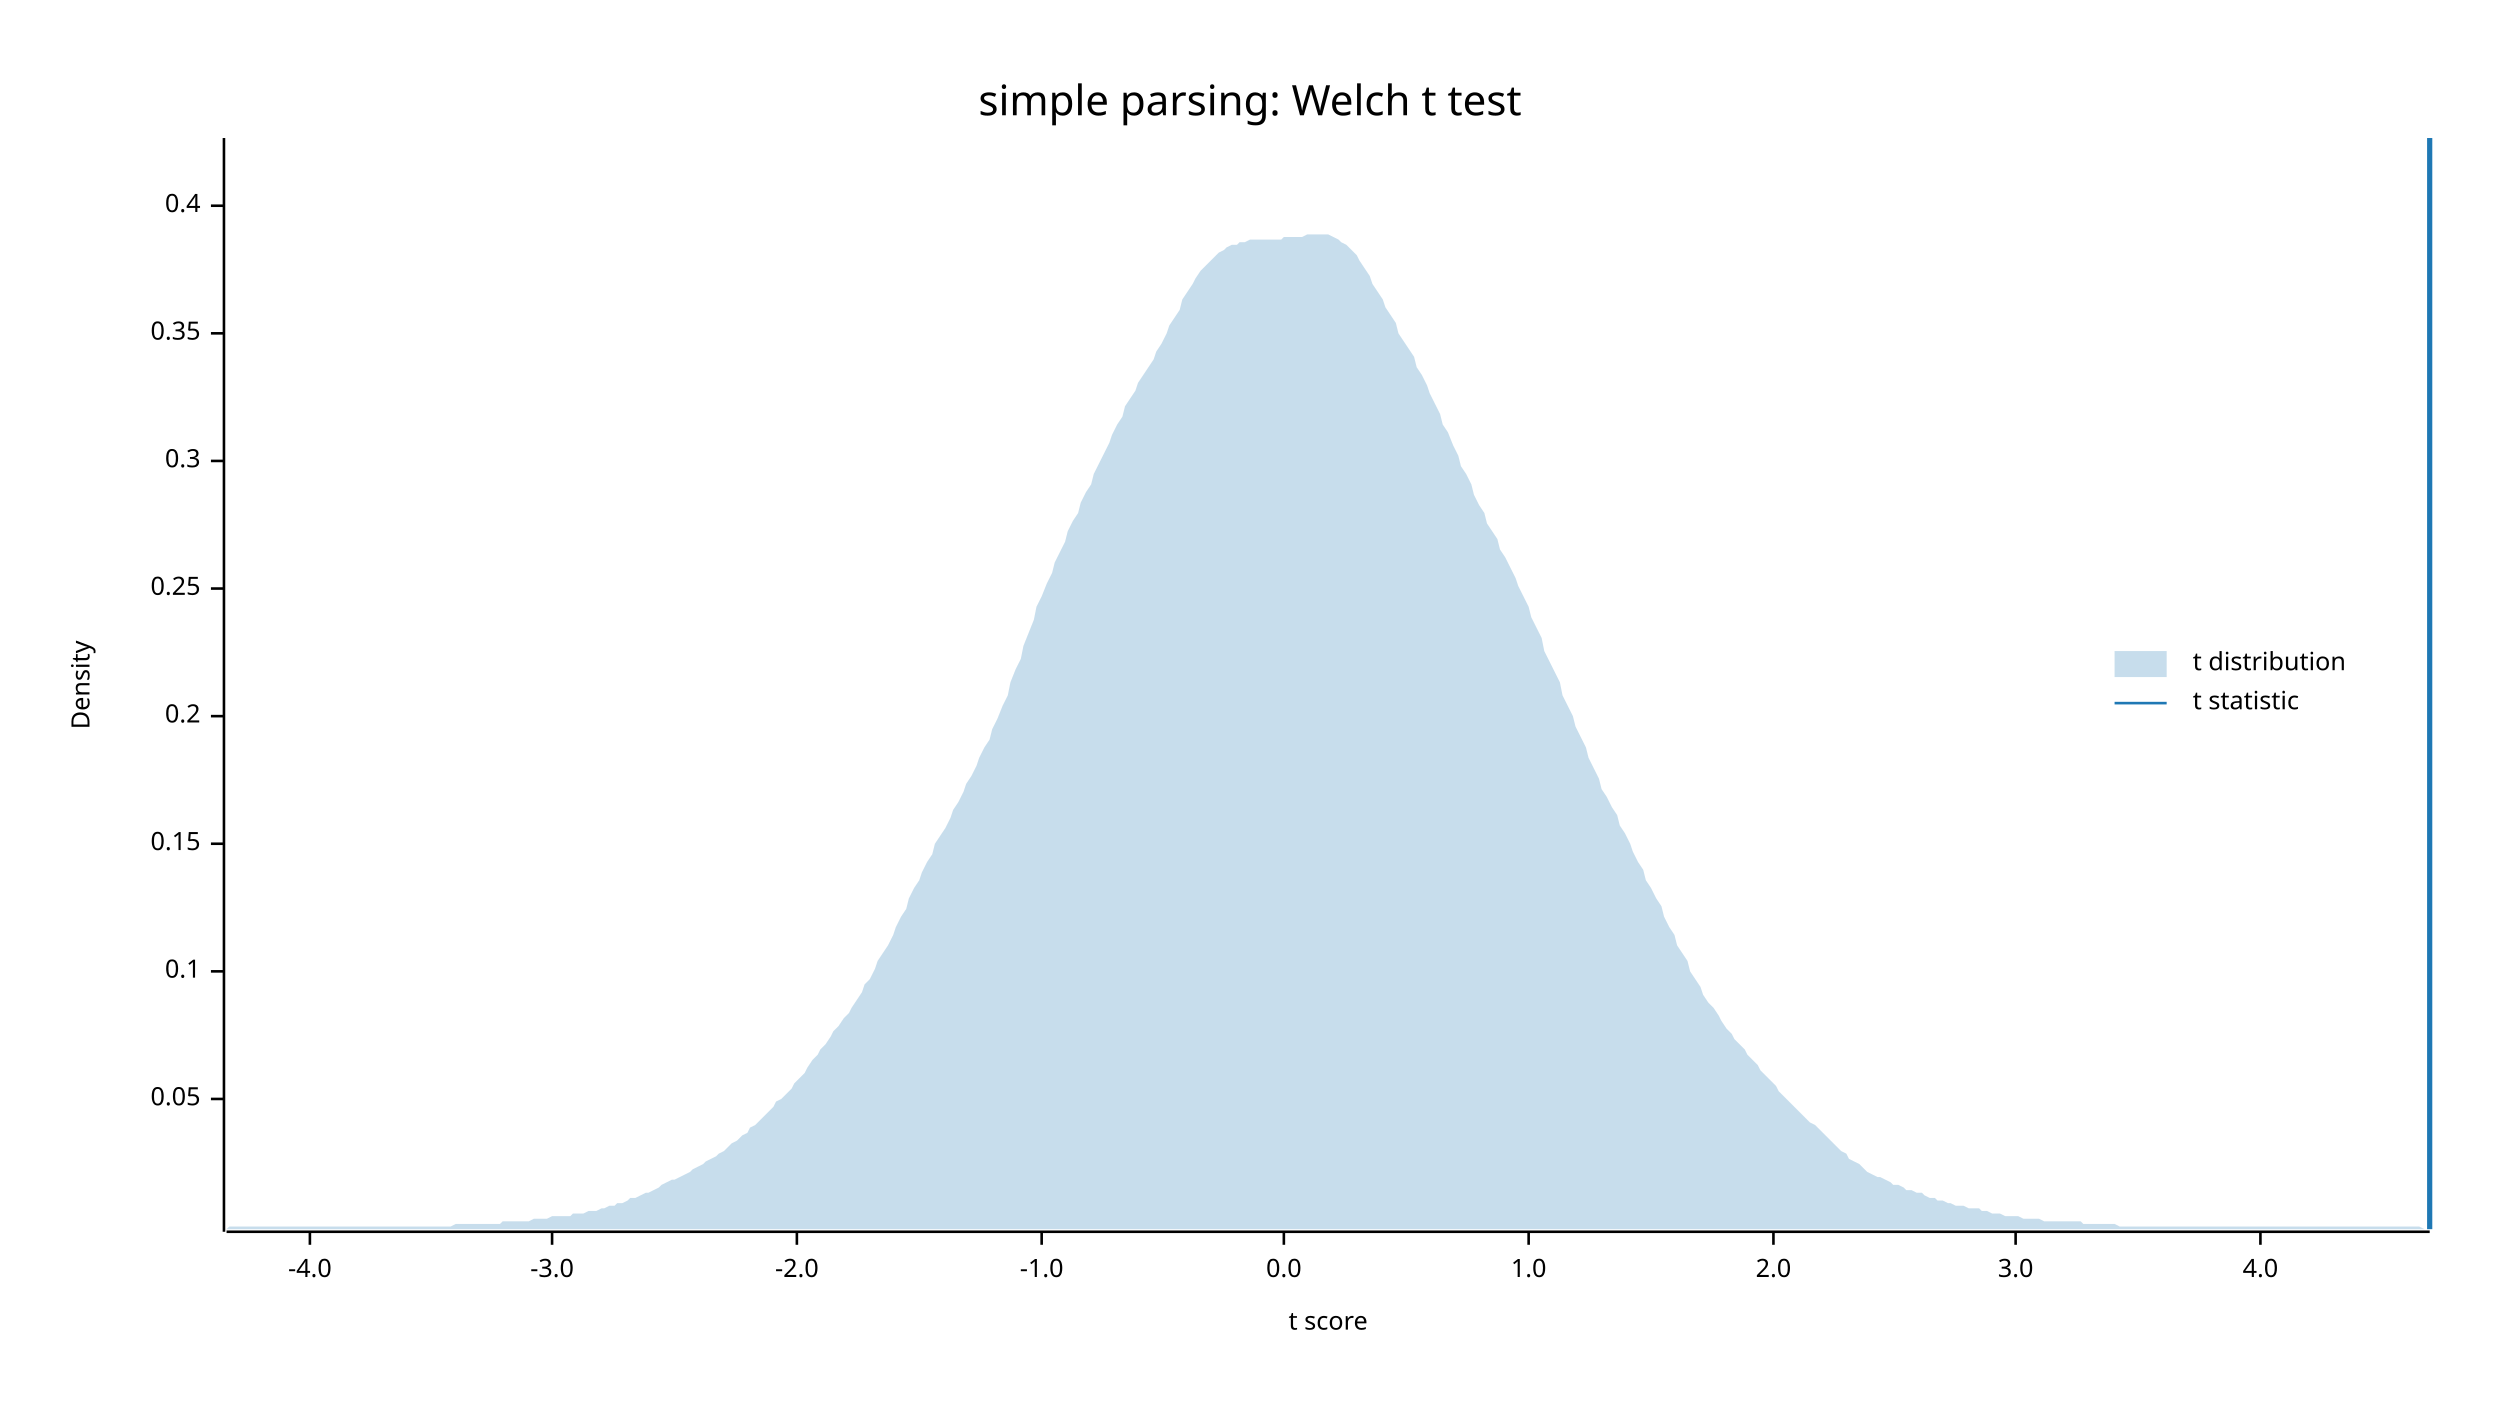
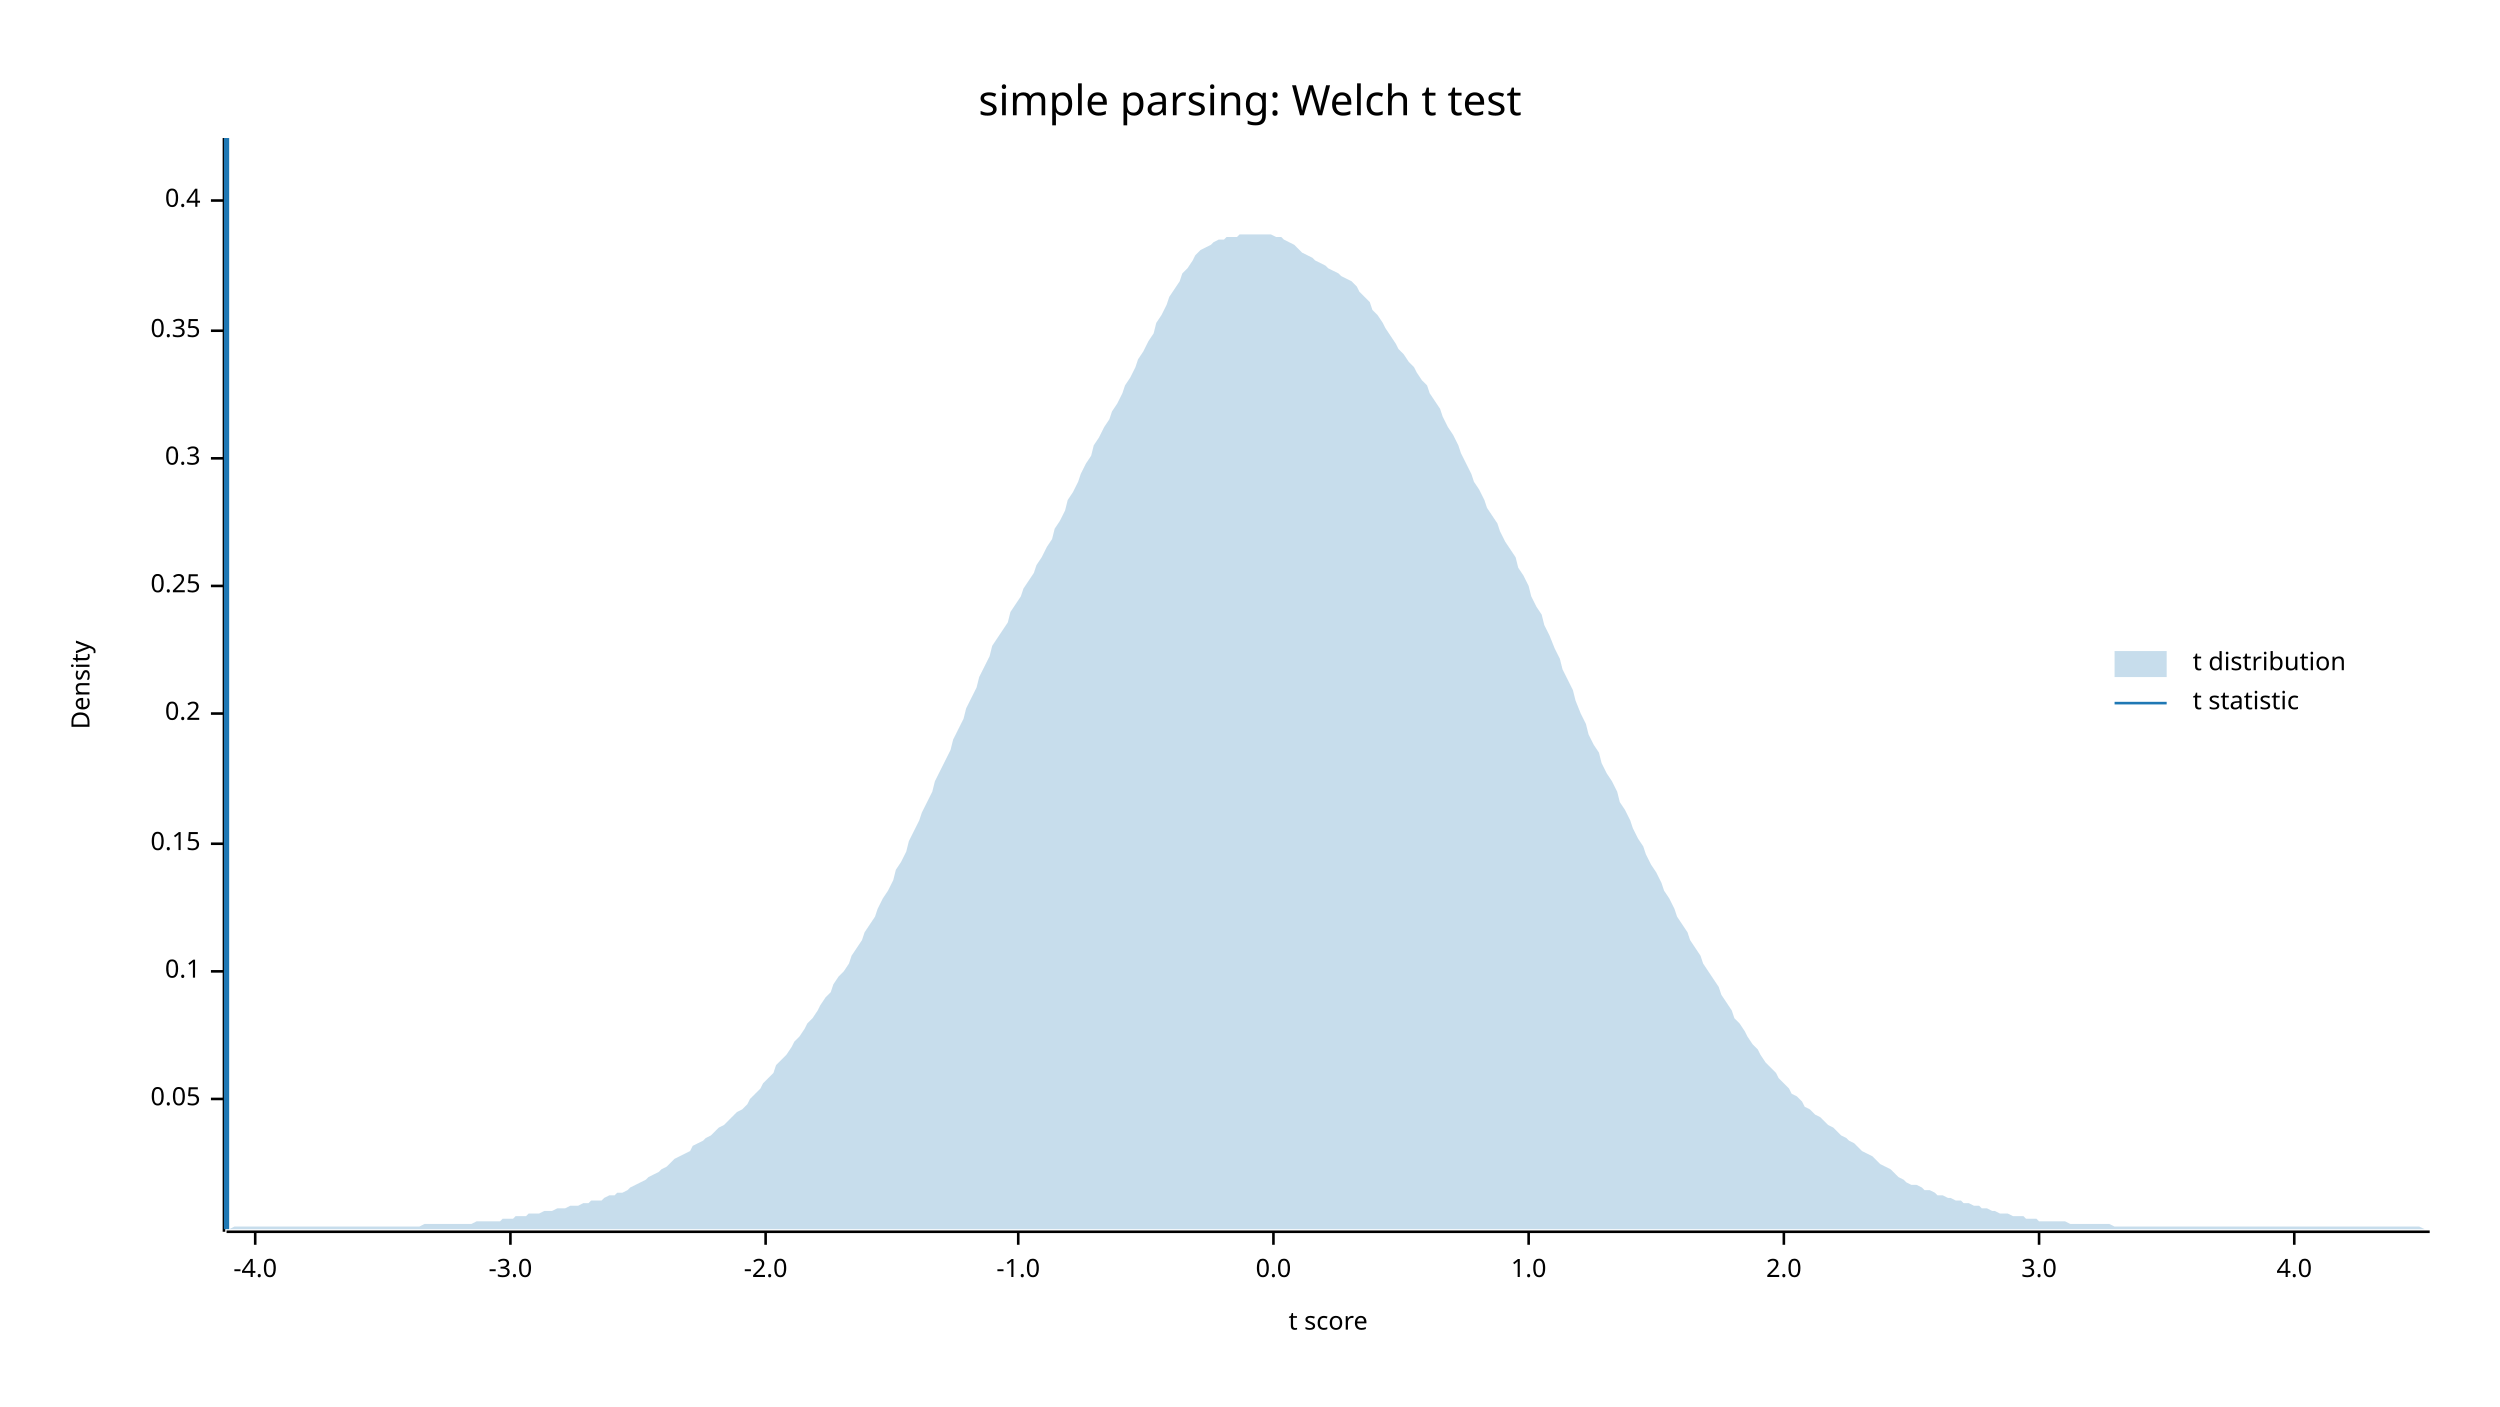
<svg xmlns="http://www.w3.org/2000/svg" width="960" height="540">
  <text x="480" y="32" dy="0.76em" text-anchor="middle" font-family="sans-serif" font-size="16.129" opacity="1" fill="#000000">
simple parsing: Welch t test
</text>
  <text x="27" y="263" dy="0.76em" text-anchor="middle" font-family="sans-serif" font-size="9.677" opacity="1" fill="#000000" transform="rotate(270, 27, 263)">
Density
</text>
  <text x="510" y="513" dy="-0.5ex" text-anchor="middle" font-family="sans-serif" font-size="9.677" opacity="1" fill="#000000">
t score
</text>
  <polyline fill="none" opacity="1" stroke="#000000" stroke-width="1" points="86,53 86,473 " />
  <text x="77" y="422" dy="0.5ex" text-anchor="end" font-family="sans-serif" font-size="9.677" opacity="1" fill="#000000">
0.05
</text>
  <polyline fill="none" opacity="1" stroke="#000000" stroke-width="1" points="81,422 86,422 " />
  <text x="77" y="373" dy="0.5ex" text-anchor="end" font-family="sans-serif" font-size="9.677" opacity="1" fill="#000000">
0.1
</text>
  <polyline fill="none" opacity="1" stroke="#000000" stroke-width="1" points="81,373 86,373 " />
  <text x="77" y="324" dy="0.5ex" text-anchor="end" font-family="sans-serif" font-size="9.677" opacity="1" fill="#000000">
0.15
</text>
  <polyline fill="none" opacity="1" stroke="#000000" stroke-width="1" points="81,324 86,324 " />
-   <text x="77" y="275" dy="0.5ex" text-anchor="end" font-family="sans-serif" font-size="9.677" opacity="1" fill="#000000">
+   <text x="77" y="274" dy="0.5ex" text-anchor="end" font-family="sans-serif" font-size="9.677" opacity="1" fill="#000000">
0.2
</text>
-   <polyline fill="none" opacity="1" stroke="#000000" stroke-width="1" points="81,275 86,275 " />
-   <text x="77" y="226" dy="0.5ex" text-anchor="end" font-family="sans-serif" font-size="9.677" opacity="1" fill="#000000">
+   <polyline fill="none" opacity="1" stroke="#000000" stroke-width="1" points="81,274 86,274 " />
+   <text x="77" y="225" dy="0.5ex" text-anchor="end" font-family="sans-serif" font-size="9.677" opacity="1" fill="#000000">
0.25
</text>
-   <polyline fill="none" opacity="1" stroke="#000000" stroke-width="1" points="81,226 86,226 " />
-   <text x="77" y="177" dy="0.5ex" text-anchor="end" font-family="sans-serif" font-size="9.677" opacity="1" fill="#000000">
+   <polyline fill="none" opacity="1" stroke="#000000" stroke-width="1" points="81,225 86,225 " />
+   <text x="77" y="176" dy="0.5ex" text-anchor="end" font-family="sans-serif" font-size="9.677" opacity="1" fill="#000000">
0.3
</text>
-   <polyline fill="none" opacity="1" stroke="#000000" stroke-width="1" points="81,177 86,177 " />
-   <text x="77" y="128" dy="0.5ex" text-anchor="end" font-family="sans-serif" font-size="9.677" opacity="1" fill="#000000">
+   <polyline fill="none" opacity="1" stroke="#000000" stroke-width="1" points="81,176 86,176 " />
+   <text x="77" y="127" dy="0.5ex" text-anchor="end" font-family="sans-serif" font-size="9.677" opacity="1" fill="#000000">
0.35
</text>
-   <polyline fill="none" opacity="1" stroke="#000000" stroke-width="1" points="81,128 86,128 " />
-   <text x="77" y="79" dy="0.5ex" text-anchor="end" font-family="sans-serif" font-size="9.677" opacity="1" fill="#000000">
+   <polyline fill="none" opacity="1" stroke="#000000" stroke-width="1" points="81,127 86,127 " />
+   <text x="77" y="77" dy="0.5ex" text-anchor="end" font-family="sans-serif" font-size="9.677" opacity="1" fill="#000000">
0.4
</text>
-   <polyline fill="none" opacity="1" stroke="#000000" stroke-width="1" points="81,79 86,79 " />
+   <polyline fill="none" opacity="1" stroke="#000000" stroke-width="1" points="81,77 86,77 " />
  <polyline fill="none" opacity="1" stroke="#000000" stroke-width="1" points="87,473 933,473 " />
-   <text x="119" y="483" dy="0.76em" text-anchor="middle" font-family="sans-serif" font-size="9.677" opacity="1" fill="#000000">
+   <text x="98" y="483" dy="0.76em" text-anchor="middle" font-family="sans-serif" font-size="9.677" opacity="1" fill="#000000">
-4.0
</text>
-   <polyline fill="none" opacity="1" stroke="#000000" stroke-width="1" points="119,473 119,478 " />
-   <text x="212" y="483" dy="0.76em" text-anchor="middle" font-family="sans-serif" font-size="9.677" opacity="1" fill="#000000">
+   <polyline fill="none" opacity="1" stroke="#000000" stroke-width="1" points="98,473 98,478 " />
+   <text x="196" y="483" dy="0.76em" text-anchor="middle" font-family="sans-serif" font-size="9.677" opacity="1" fill="#000000">
-3.0
</text>
-   <polyline fill="none" opacity="1" stroke="#000000" stroke-width="1" points="212,473 212,478 " />
-   <text x="306" y="483" dy="0.76em" text-anchor="middle" font-family="sans-serif" font-size="9.677" opacity="1" fill="#000000">
+   <polyline fill="none" opacity="1" stroke="#000000" stroke-width="1" points="196,473 196,478 " />
+   <text x="294" y="483" dy="0.76em" text-anchor="middle" font-family="sans-serif" font-size="9.677" opacity="1" fill="#000000">
-2.0
</text>
-   <polyline fill="none" opacity="1" stroke="#000000" stroke-width="1" points="306,473 306,478 " />
-   <text x="400" y="483" dy="0.76em" text-anchor="middle" font-family="sans-serif" font-size="9.677" opacity="1" fill="#000000">
+   <polyline fill="none" opacity="1" stroke="#000000" stroke-width="1" points="294,473 294,478 " />
+   <text x="391" y="483" dy="0.76em" text-anchor="middle" font-family="sans-serif" font-size="9.677" opacity="1" fill="#000000">
-1.0
</text>
-   <polyline fill="none" opacity="1" stroke="#000000" stroke-width="1" points="400,473 400,478 " />
-   <text x="493" y="483" dy="0.76em" text-anchor="middle" font-family="sans-serif" font-size="9.677" opacity="1" fill="#000000">
+   <polyline fill="none" opacity="1" stroke="#000000" stroke-width="1" points="391,473 391,478 " />
+   <text x="489" y="483" dy="0.76em" text-anchor="middle" font-family="sans-serif" font-size="9.677" opacity="1" fill="#000000">
0.0
</text>
-   <polyline fill="none" opacity="1" stroke="#000000" stroke-width="1" points="493,473 493,478 " />
+   <polyline fill="none" opacity="1" stroke="#000000" stroke-width="1" points="489,473 489,478 " />
  <text x="587" y="483" dy="0.76em" text-anchor="middle" font-family="sans-serif" font-size="9.677" opacity="1" fill="#000000">
1.0
</text>
  <polyline fill="none" opacity="1" stroke="#000000" stroke-width="1" points="587,473 587,478 " />
-   <text x="681" y="483" dy="0.76em" text-anchor="middle" font-family="sans-serif" font-size="9.677" opacity="1" fill="#000000">
+   <text x="685" y="483" dy="0.76em" text-anchor="middle" font-family="sans-serif" font-size="9.677" opacity="1" fill="#000000">
2.0
</text>
-   <polyline fill="none" opacity="1" stroke="#000000" stroke-width="1" points="681,473 681,478 " />
-   <text x="774" y="483" dy="0.76em" text-anchor="middle" font-family="sans-serif" font-size="9.677" opacity="1" fill="#000000">
+   <polyline fill="none" opacity="1" stroke="#000000" stroke-width="1" points="685,473 685,478 " />
+   <text x="783" y="483" dy="0.76em" text-anchor="middle" font-family="sans-serif" font-size="9.677" opacity="1" fill="#000000">
3.0
</text>
-   <polyline fill="none" opacity="1" stroke="#000000" stroke-width="1" points="774,473 774,478 " />
-   <text x="868" y="483" dy="0.76em" text-anchor="middle" font-family="sans-serif" font-size="9.677" opacity="1" fill="#000000">
+   <polyline fill="none" opacity="1" stroke="#000000" stroke-width="1" points="783,473 783,478 " />
+   <text x="881" y="483" dy="0.76em" text-anchor="middle" font-family="sans-serif" font-size="9.677" opacity="1" fill="#000000">
4.0
</text>
-   <polyline fill="none" opacity="1" stroke="#000000" stroke-width="1" points="868,473 868,478 " />
-   <polygon opacity="0.25" fill="#1F78B4" points="87,472 88,471 90,471 92,471 93,471 95,471 97,471 98,471 100,471 102,471 103,471 105,471 107,471 109,471 110,471 112,471 114,471 115,471 117,471 119,471 120,471 122,471 124,471 125,471 127,471 129,471 131,471 132,471 134,471 136,471 137,471 139,471 141,471 142,471 144,471 146,471 148,471 149,471 151,471 153,471 154,471 156,471 158,471 159,471 161,471 163,471 164,471 166,471 168,471 170,471 171,471 173,471 175,470 176,470 178,470 180,470 181,470 183,470 185,470 187,470 188,470 190,470 192,470 193,469 195,469 197,469 198,469 200,469 202,469 203,469 205,468 207,468 209,468 210,468 212,467 214,467 215,467 217,467 219,467 220,466 222,466 224,466 226,465 227,465 229,465 231,464 232,464 234,463 236,463 237,462 239,462 241,461 242,460 244,460 246,459 248,458 249,458 251,457 253,456 254,455 256,454 258,453 259,453 261,452 263,451 265,450 266,449 268,448 270,447 271,446 273,445 275,444 276,443 278,442 280,440 281,439 283,438 285,436 287,435 288,433 290,432 292,430 293,429 295,427 297,425 298,423 300,422 302,420 304,418 305,416 307,414 309,412 310,410 312,407 314,405 315,403 317,401 319,398 320,396 322,394 324,391 326,389 327,387 329,384 331,381 332,378 334,376 336,372 337,369 339,366 341,363 343,359 344,356 346,352 348,349 349,345 351,341 353,338 354,335 356,331 358,328 359,324 361,321 363,318 365,314 366,311 368,308 370,304 371,301 373,298 375,294 376,291 378,287 380,284 381,280 383,276 385,271 387,267 388,262 390,257 392,253 393,248 395,243 397,238 398,233 400,229 402,224 404,220 405,216 407,212 409,208 410,204 412,200 414,197 415,193 417,189 419,186 420,182 422,178 424,174 426,170 427,167 429,163 431,160 432,156 434,153 436,150 437,147 439,144 441,141 443,138 444,135 446,132 448,128 449,125 451,122 453,119 454,115 456,112 458,109 459,107 461,104 463,102 465,100 466,99 468,97 470,96 471,95 473,94 475,94 476,93 478,93 480,92 482,92 483,92 485,92 487,92 488,92 490,92 492,92 493,91 495,91 497,91 498,91 500,91 502,90 504,90 505,90 507,90 509,90 510,90 512,91 514,92 515,93 517,94 519,96 521,98 522,100 524,103 526,106 527,109 529,112 531,115 532,118 534,121 536,124 537,128 539,131 541,134 543,137 544,141 546,144 548,148 549,151 551,155 553,159 554,163 556,166 558,171 560,175 561,179 563,182 565,186 566,190 568,194 570,197 571,201 573,204 575,207 576,211 578,214 580,218 582,222 583,225 585,229 587,233 588,237 590,241 592,245 593,250 595,254 597,258 599,262 600,267 602,271 604,275 605,279 607,283 609,287 610,291 612,295 614,299 615,303 617,306 619,310 621,313 622,317 624,320 626,324 627,327 629,331 631,334 632,338 634,341 636,345 638,348 639,352 641,356 643,359 644,363 646,366 648,369 649,373 651,376 653,379 654,382 656,385 658,387 660,390 661,392 663,395 665,397 666,399 668,401 670,403 671,405 673,407 675,409 676,411 678,413 680,415 682,417 683,419 685,421 687,423 688,424 690,426 692,428 693,429 695,431 697,432 699,434 700,435 702,437 704,439 705,440 707,442 709,443 710,445 712,446 714,447 715,448 717,450 719,451 721,452 722,452 724,453 726,454 727,455 729,455 731,456 732,457 734,457 736,458 738,458 739,459 741,460 743,460 744,461 746,461 748,462 749,462 751,463 753,463 754,463 756,464 758,464 760,464 761,465 763,465 765,466 766,466 768,466 770,467 771,467 773,467 775,467 777,468 778,468 780,468 782,468 783,468 785,469 787,469 788,469 790,469 792,469 793,469 795,469 797,469 799,469 800,470 802,470 804,470 805,470 807,470 809,470 810,470 812,470 814,471 816,471 817,471 819,471 821,471 822,471 824,471 826,471 827,471 829,471 831,471 832,471 834,471 836,471 838,471 839,471 841,471 843,471 844,471 846,471 848,471 849,471 851,471 853,471 855,471 856,471 858,471 860,471 861,471 863,471 865,471 866,471 868,471 870,471 871,471 873,471 875,471 877,471 878,471 880,471 882,471 883,471 885,471 887,471 888,471 890,471 892,471 894,471 895,471 897,471 899,471 900,471 902,471 904,471 905,471 907,471 909,471 910,471 912,471 914,471 916,471 917,471 919,471 921,471 922,471 924,471 926,471 927,471 929,471 931,472 933,472 933,472 87,472 " />
-   <polyline fill="none" opacity="1" stroke="#1F78B4" stroke-width="2" points="933,472 933,53 " />
+   <polyline fill="none" opacity="1" stroke="#000000" stroke-width="1" points="881,473 881,478 " />
+   <polygon opacity="0.25" fill="#1F78B4" points="87,472 88,472 90,471 92,471 93,471 95,471 97,471 98,471 100,471 102,471 103,471 105,471 107,471 109,471 110,471 112,471 114,471 115,471 117,471 119,471 120,471 122,471 124,471 125,471 127,471 129,471 131,471 132,471 134,471 136,471 137,471 139,471 141,471 142,471 144,471 146,471 148,471 149,471 151,471 153,471 154,471 156,471 158,471 159,471 161,471 163,470 164,470 166,470 168,470 170,470 171,470 173,470 175,470 176,470 178,470 180,470 181,470 183,469 185,469 187,469 188,469 190,469 192,469 193,468 195,468 197,468 198,467 200,467 202,467 203,466 205,466 207,466 209,465 210,465 212,465 214,464 215,464 217,464 219,463 220,463 222,463 224,462 226,462 227,461 229,461 231,461 232,460 234,459 236,459 237,458 239,458 241,457 242,456 244,455 246,454 248,453 249,452 251,451 253,450 254,449 256,448 258,446 259,445 261,444 263,443 265,442 266,440 268,439 270,438 271,437 273,436 275,434 276,433 278,432 280,430 281,429 283,427 285,426 287,424 288,422 290,420 292,418 293,416 295,414 297,412 298,409 300,407 302,405 304,402 305,400 307,398 309,395 310,393 312,391 314,388 315,386 317,383 319,381 320,378 322,375 324,373 326,370 327,367 329,364 331,361 332,358 334,355 336,352 337,349 339,345 341,342 343,338 344,334 346,331 348,327 349,323 351,319 353,315 354,312 356,308 358,304 359,300 361,296 363,292 365,288 366,284 368,280 370,276 371,272 373,268 375,264 376,260 378,256 380,252 381,248 383,245 385,242 387,239 388,235 390,232 392,229 393,226 395,223 397,220 398,217 400,214 402,210 404,207 405,203 407,200 409,196 410,192 412,189 414,185 415,182 417,178 419,175 420,171 422,168 424,164 426,161 427,158 429,155 431,151 432,148 434,145 436,141 437,138 439,135 441,131 443,128 444,124 446,121 448,117 449,114 451,111 453,108 454,105 456,103 458,100 459,98 461,96 463,95 465,94 466,93 468,92 470,92 471,91 473,91 475,91 476,90 478,90 480,90 482,90 483,90 485,90 487,90 488,90 490,91 492,91 493,92 495,93 497,94 498,95 500,97 502,98 504,99 505,100 507,101 509,102 510,103 512,104 514,105 515,106 517,107 519,108 521,110 522,112 524,114 526,116 527,119 529,121 531,124 532,126 534,129 536,132 537,134 539,136 541,139 543,141 544,143 546,146 548,148 549,151 551,154 553,157 554,160 556,164 558,167 560,171 561,174 563,178 565,182 566,185 568,188 570,192 571,195 573,198 575,201 576,204 578,208 580,211 582,214 583,218 585,221 587,225 588,229 590,233 592,236 593,240 595,244 597,249 599,253 600,257 602,261 604,265 605,269 607,274 609,278 610,282 612,286 614,289 615,293 617,297 619,300 621,304 622,308 624,311 626,315 627,318 629,322 631,325 632,328 634,332 636,335 638,339 639,342 641,345 643,349 644,352 646,355 648,358 649,361 651,364 653,367 654,370 656,373 658,376 660,379 661,382 663,385 665,388 666,391 668,393 670,396 671,398 673,401 675,403 676,405 678,408 680,410 682,412 683,414 685,416 687,418 688,420 690,421 692,423 693,425 695,426 697,428 699,429 700,430 702,432 704,433 705,434 707,436 709,437 710,438 712,439 714,441 715,442 717,443 719,444 721,446 722,447 724,448 726,449 727,450 729,452 731,453 732,454 734,455 736,455 738,456 739,457 741,457 743,458 744,459 746,459 748,460 749,460 751,461 753,461 754,462 756,462 758,463 760,463 761,464 763,464 765,465 766,465 768,466 770,466 771,466 773,467 775,467 777,467 778,468 780,468 782,468 783,469 785,469 787,469 788,469 790,469 792,469 793,469 795,470 797,470 799,470 800,470 802,470 804,470 805,470 807,470 809,470 810,470 812,471 814,471 816,471 817,471 819,471 821,471 822,471 824,471 826,471 827,471 829,471 831,471 832,471 834,471 836,471 838,471 839,471 841,471 843,471 844,471 846,471 848,471 849,471 851,471 853,471 855,471 856,471 858,471 860,471 861,471 863,471 865,471 866,471 868,471 870,471 871,471 873,471 875,471 877,471 878,471 880,471 882,471 883,471 885,471 887,471 888,471 890,471 892,471 894,471 895,471 897,471 899,471 900,471 902,471 904,471 905,471 907,471 909,471 910,471 912,471 914,471 916,471 917,471 919,471 921,471 922,471 924,471 926,471 927,471 929,471 931,472 933,472 933,472 87,472 " />
+   <polyline fill="none" opacity="1" stroke="#1F78B4" stroke-width="2" points="87,472 87,53 " />
  <text x="842" y="250" dy="0.76em" text-anchor="start" font-family="sans-serif" font-size="9.677" opacity="1" fill="#000000">
t distribution
</text>
  <text x="842" y="265" dy="0.76em" text-anchor="start" font-family="sans-serif" font-size="9.677" opacity="1" fill="#000000">
t statistic
</text>
  <rect x="812" y="250" width="20" height="10" opacity="0.25" fill="#1F78B4" stroke="none" />
  <polyline fill="none" opacity="1" stroke="#1F78B4" stroke-width="1" points="812,270 832,270 " />
</svg>
